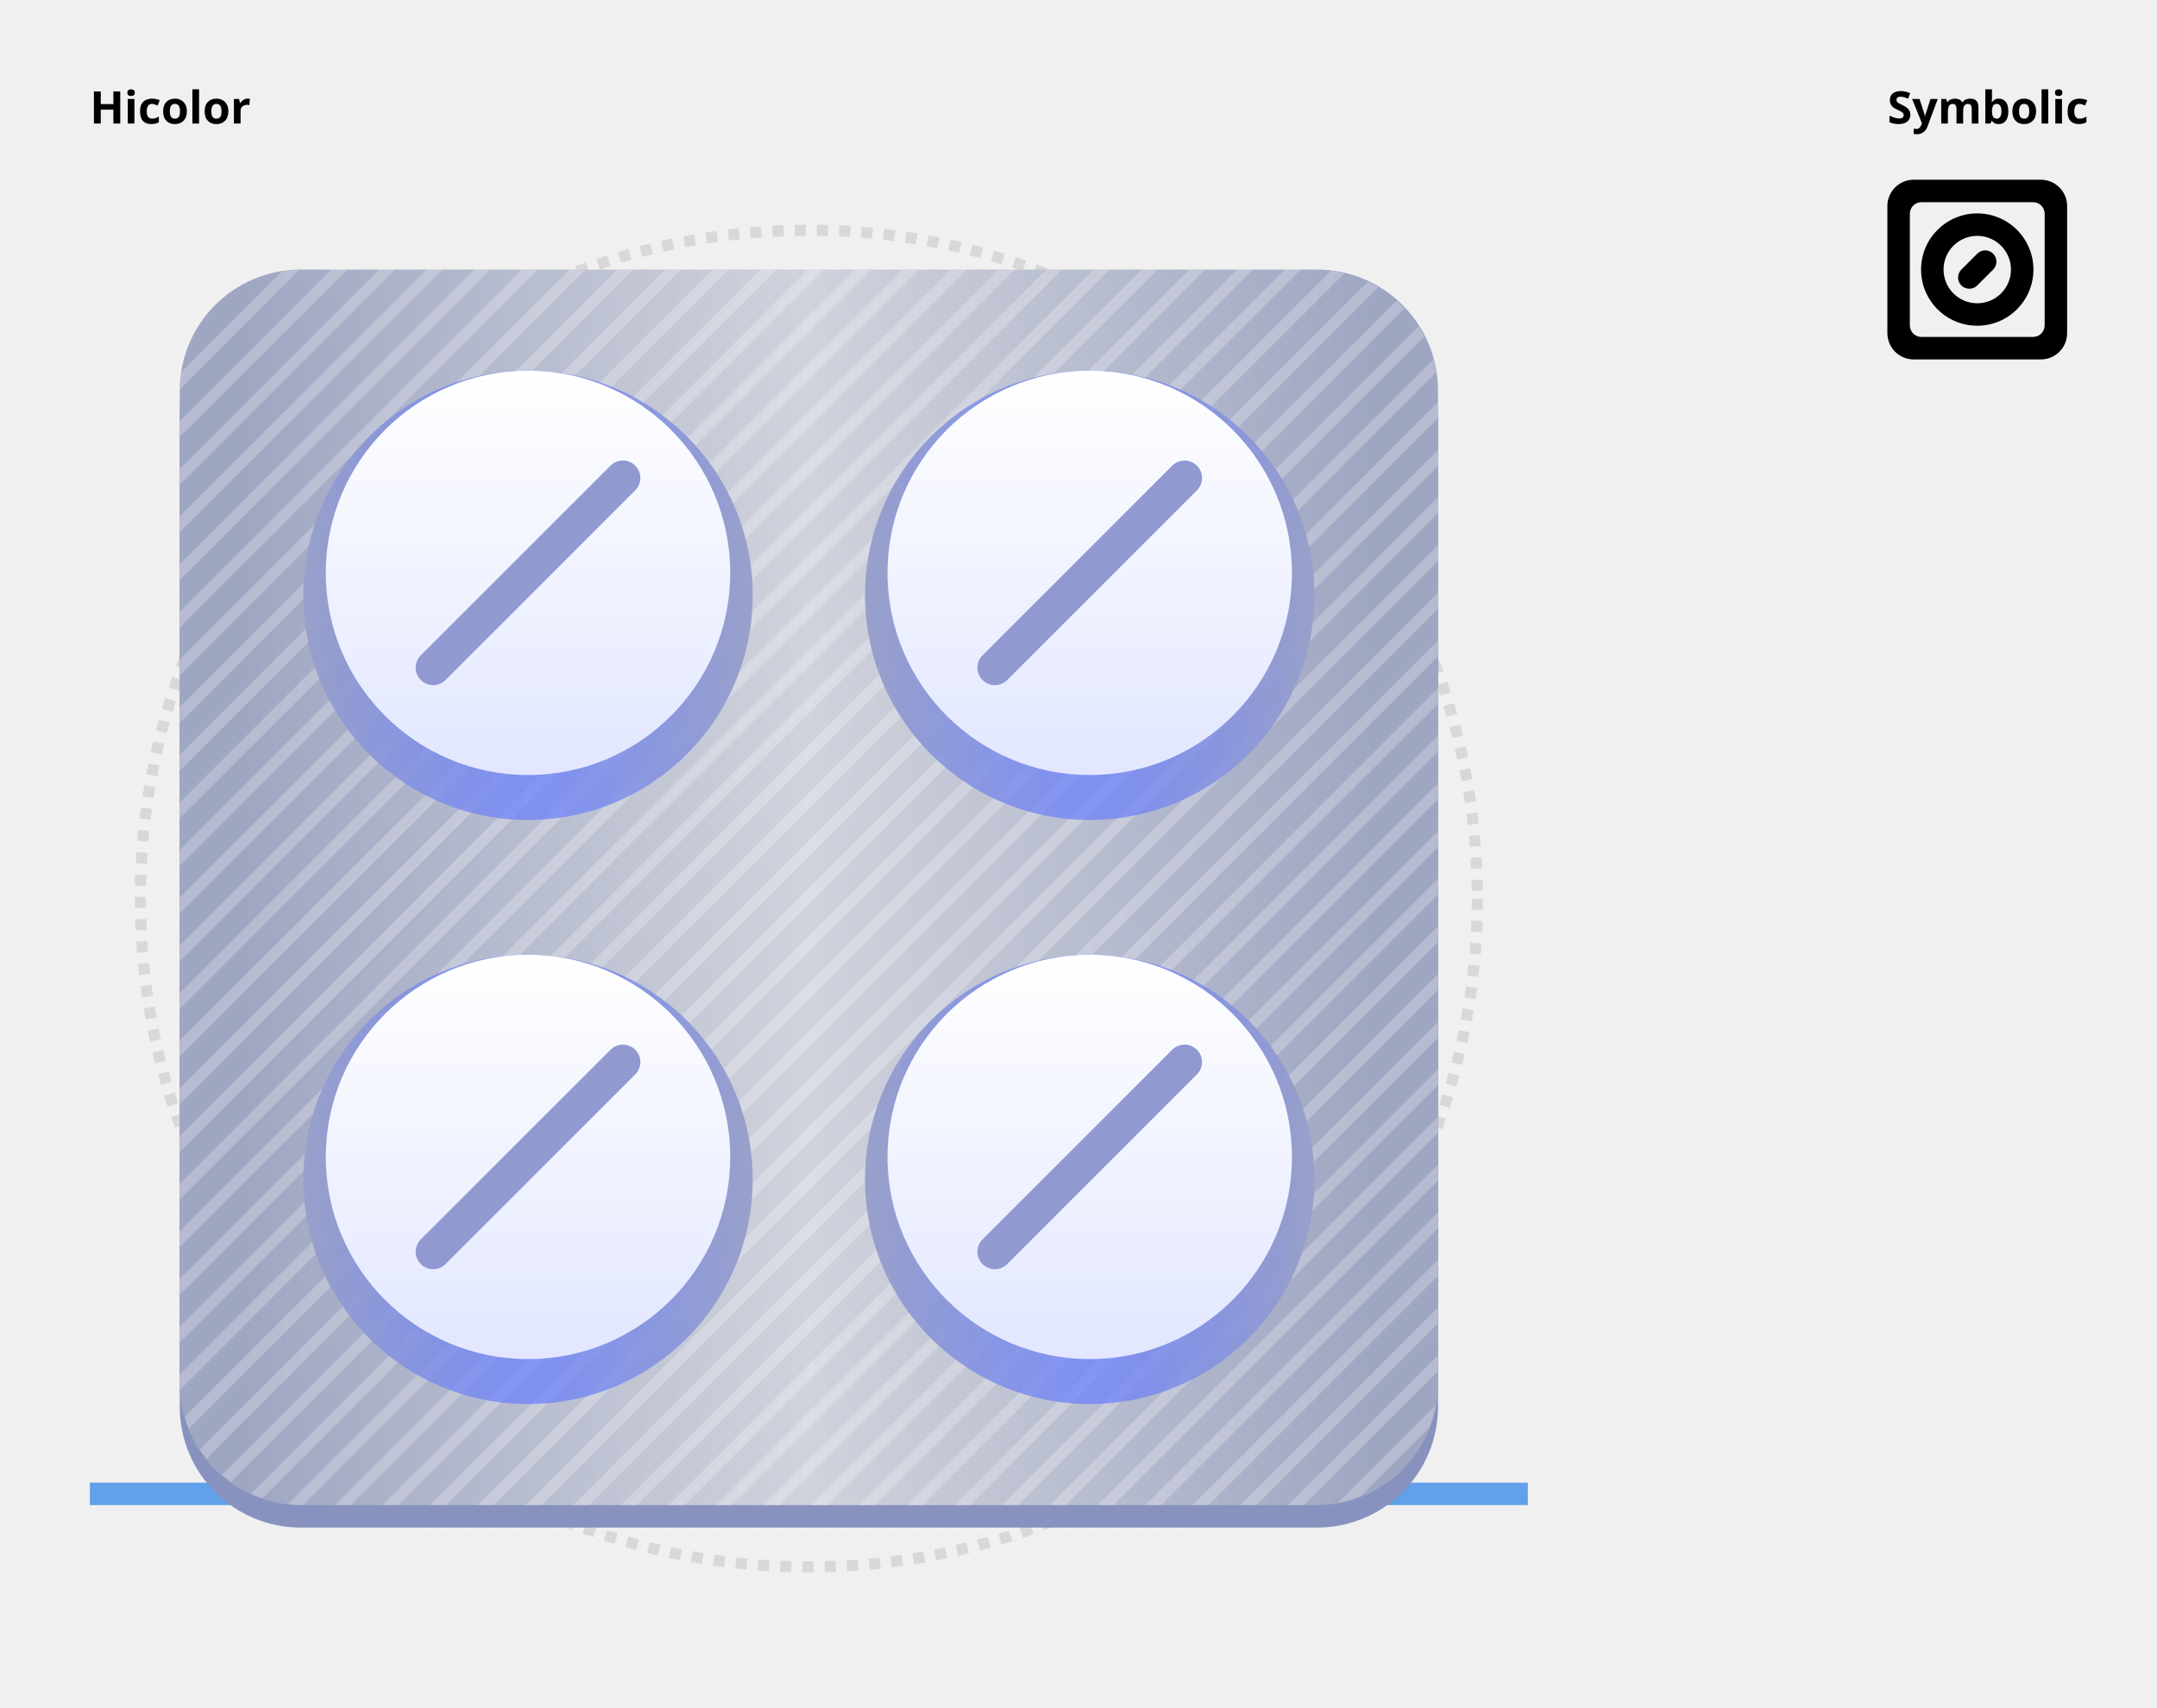
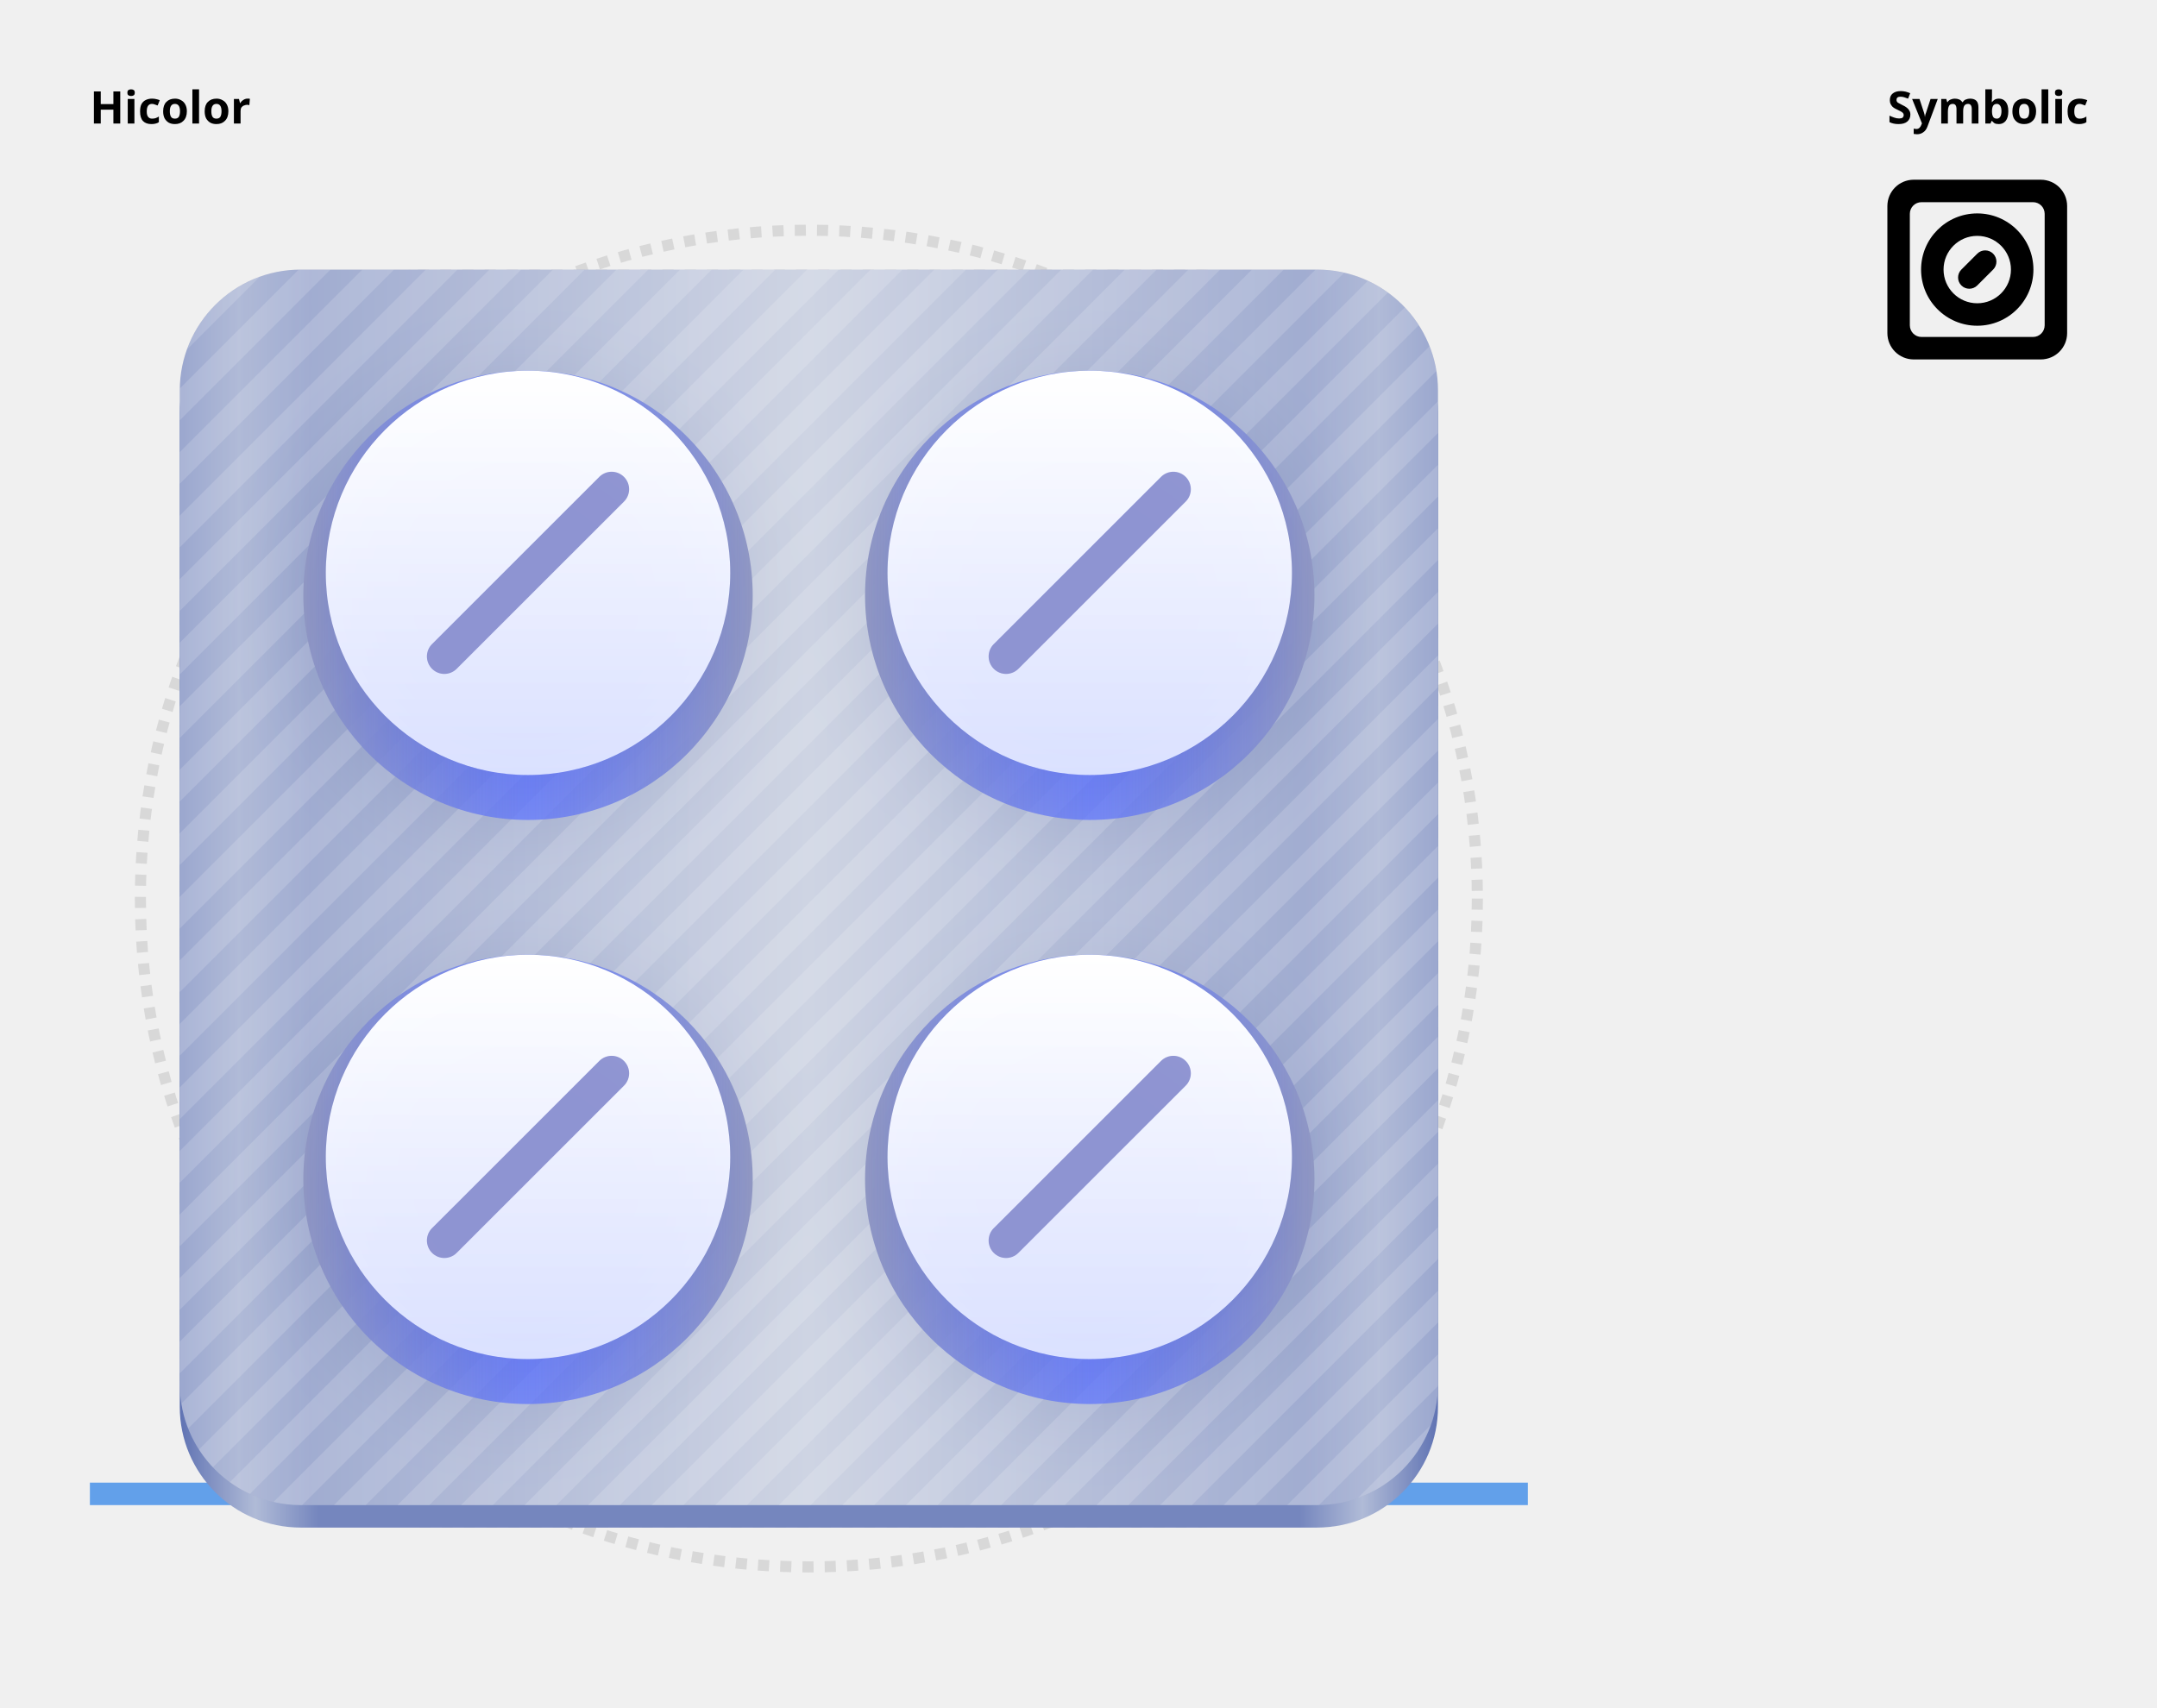
<svg xmlns="http://www.w3.org/2000/svg" xmlns:xlink="http://www.w3.org/1999/xlink" width="192" height="152" id="svg11300" version="1.0" style="display:inline;enable-background:new" viewBox="0 0 192 152" xml:space="preserve">
  <defs id="defs3">
-     <linearGradient id="linearGradient18">
-       <stop style="stop-color:#99a0c9;stop-opacity:1;" offset="0" id="stop16" />
-       <stop style="stop-color:#667dff;stop-opacity:0.7;" offset="0.5" id="stop17" />
-       <stop style="stop-color:#99a0c9;stop-opacity:1;" offset="1" id="stop18" />
-     </linearGradient>
-     <linearGradient id="linearGradient15">
-       <stop style="stop-color:#ffffff;stop-opacity:1;" offset="0" id="stop14" />
-       <stop style="stop-color:#e2e7ff;stop-opacity:1;" offset="1" id="stop15" />
-     </linearGradient>
-     <linearGradient id="linearGradient6">
-       <stop style="stop-color:#9fa6c2;stop-opacity:1;" offset="0.05" id="stop6" />
-       <stop style="stop-color:#d0d3dc;stop-opacity:1;" offset="0.5" id="stop8" />
-       <stop style="stop-color:#9fa6c2;stop-opacity:1;" offset="0.95" id="stop7" />
-     </linearGradient>
    <linearGradient y2="236" x2="96" y1="236" x1="32" gradientTransform="translate(604.8168,170.5864)" gradientUnits="userSpaceOnUse" id="linearGradient1099" xlink:href="#linearGradient1036" />
    <linearGradient id="linearGradient1036">
      <stop id="stop1032" offset="0" style="stop-color:#d5d3cf;stop-opacity:1;" />
      <stop id="stop1034" offset="1" style="stop-color:#f6f5f4;stop-opacity:1" />
    </linearGradient>
    <radialGradient r="32" fy="-76" fx="-244" cy="-76" cx="-244" gradientTransform="matrix(0.8833333,0,0,0.8833333,-460.3502,463.1197)" gradientUnits="userSpaceOnUse" id="radialGradient1103" xlink:href="#linearGradient1069" />
    <linearGradient id="linearGradient1069">
      <stop id="stop1065" offset="0" style="stop-color:#d5d3cf;stop-opacity:1" />
      <stop id="stop1067-1" offset="1" style="stop-color:#949390;stop-opacity:1" />
    </linearGradient>
    <linearGradient gradientUnits="userSpaceOnUse" y2="232" x2="64" y1="262.5" x1="64" id="linearGradient1027" xlink:href="#linearGradient1025" gradientTransform="translate(-470.5864,432.8168)" />
    <linearGradient id="linearGradient1025">
      <stop id="stop1021" offset="0" style="stop-color:#9a9996;stop-opacity:1" />
      <stop id="stop1023" offset="1" style="stop-color:#77767b;stop-opacity:1" />
    </linearGradient>
    <clipPath clipPathUnits="userSpaceOnUse" id="clipPath1609-7">
      <path id="path1611-5" d="m 252,116 28,-28 v -8 h -36 v 36 z" style="fill:#e74747;stroke:none;stroke-width:0.25px;stroke-linecap:butt;stroke-linejoin:miter;stroke-opacity:1" />
    </clipPath>
    <linearGradient id="linearGradient1697">
      <stop id="stop1685" offset="0" style="stop-color:#deddda;stop-opacity:1" />
      <stop style="stop-color:#eeeeec;stop-opacity:1" offset="0.045" id="stop1687" />
      <stop id="stop1689" offset="0.091" style="stop-color:#deddda;stop-opacity:1" />
      <stop style="stop-color:#deddda;stop-opacity:1" offset="0.909" id="stop1691" />
      <stop id="stop1693" offset="0.955" style="stop-color:#eeeeec;stop-opacity:1" />
      <stop id="stop1695" offset="1" style="stop-color:#c0bfbc;stop-opacity:1" />
    </linearGradient>
    <clipPath clipPathUnits="userSpaceOnUse" id="clipPath1289">
      <path style="display:inline;opacity:1;vector-effect:none;fill:none;fill-opacity:1;stroke:#000000;stroke-width:4;stroke-linecap:round;stroke-linejoin:round;stroke-miterlimit:4;stroke-dasharray:none;stroke-dashoffset:0;stroke-opacity:1;marker:none;marker-start:none;marker-mid:none;marker-end:none;paint-order:normal;enable-background:new" d="m 64,-148 h 64 l 64,-64 64,64 h 192 c 17.728,0 32,14.272 32,32 v 288 c 0,17.728 -14.272,32 -32,32 H 256 l -64,-64 -64,64 H 64 C 46.272,204 32,189.728 32,172 v -288 c 0,-17.728 14.409,-34.199 32,-32 z" id="path1291" />
    </clipPath>
    <linearGradient id="paint3_linear-2-6-5" x2="1" gradientUnits="userSpaceOnUse" gradientTransform="matrix(0,6,-12,0,-64,209.9969)">
      <stop stop-color="#C01C27" id="stop91-0-7-4" />
      <stop offset="1" stop-color="#E01B24" id="stop93-2-5-7" />
    </linearGradient>
    <clipPath clipPathUnits="userSpaceOnUse" id="clipPath1609">
      <path id="path1611" d="m 252,116 28,-28 v -8 h -36 v 36 z" style="fill:#e74747;stroke:none;stroke-width:0.25px;stroke-linecap:butt;stroke-linejoin:miter;stroke-opacity:1" />
    </clipPath>
-     <linearGradient xlink:href="#linearGradient6" id="linearGradient7" x1="15.817" y1="236.336" x2="111.817" y2="236.336" gradientUnits="userSpaceOnUse" gradientTransform="matrix(1.166666,0,0,1.145833,-10.45306,-35.80106)" />
-     <linearGradient xlink:href="#linearGradient18" id="linearGradient13" x1="19" y1="209.25" x2="59.5" y2="209.25" gradientUnits="userSpaceOnUse" gradientTransform="matrix(0.9876543,0,0,0.9876543,0.2345679,2.333333)" />
-     <linearGradient xlink:href="#linearGradient18" id="linearGradient1" gradientUnits="userSpaceOnUse" gradientTransform="matrix(0.9876543,0,0,0.9876543,50.23457,2.333333)" x1="19" y1="209.25" x2="59.5" y2="209.25" />
-     <linearGradient xlink:href="#linearGradient18" id="linearGradient8" gradientUnits="userSpaceOnUse" gradientTransform="matrix(0.9876543,0,0,0.9876543,50.23457,54.33333)" x1="19" y1="209.25" x2="59.5" y2="209.25" />
-     <linearGradient xlink:href="#linearGradient18" id="linearGradient9" gradientUnits="userSpaceOnUse" gradientTransform="matrix(0.9876543,0,0,0.9876543,0.2345679,54.33333)" x1="19" y1="209.25" x2="59.5" y2="209.25" />
-     <linearGradient xlink:href="#linearGradient15" id="linearGradient3" x1="89" y1="241" x2="89" y2="277" gradientUnits="userSpaceOnUse" />
-     <linearGradient xlink:href="#linearGradient15" id="linearGradient11" x1="39" y1="241" x2="39" y2="277" gradientUnits="userSpaceOnUse" />
-     <linearGradient xlink:href="#linearGradient15" id="linearGradient12" gradientUnits="userSpaceOnUse" x1="39" y1="241" x2="39" y2="277" gradientTransform="translate(0,-52)" />
-     <linearGradient xlink:href="#linearGradient15" id="linearGradient14" gradientUnits="userSpaceOnUse" gradientTransform="translate(50,-52)" x1="39" y1="241" x2="39" y2="277" />
+     <linearGradient id="d" x1="15.817" x2="111.817" y1="236.336" y2="236.336" gradientTransform="matrix(1.16667,0,0,1.14583,-170.453,-207.801)" gradientUnits="userSpaceOnUse">
+       <stop offset=".05" stop-color="#9fa6c2" id="stop1" />
+       <stop offset=".5" stop-color="#d0d3dc" id="stop2" />
+       <stop offset=".95" stop-color="#9fa6c2" id="stop3" />
+     </linearGradient>
+     <linearGradient xlink:href="#b" id="h-7" x1="19" x2="59" y1="37" y2="37" />
+     <linearGradient id="b" gradientUnits="userSpaceOnUse">
+       <stop offset="0" stop-color="#99a0c9" id="stop4" />
+       <stop offset=".5" stop-color="#667dff" stop-opacity=".698" id="stop5" />
+       <stop offset="1" stop-color="#99a0c9" id="stop6" />
+     </linearGradient>
+     <linearGradient xlink:href="#b" id="j-6" x1="69" x2="109" y1="37" y2="37" />
+     <linearGradient xlink:href="#b" id="k-2" x1="19" x2="59" y1="89" y2="89" />
+     <linearGradient xlink:href="#c" id="l-7" x1="39" x2="39" y1="69" y2="105" />
+     <linearGradient id="c" gradientUnits="userSpaceOnUse">
+       <stop offset="0" stop-color="#fff" id="stop14" />
+       <stop offset="1" stop-color="#e2e7ff" id="stop18" />
+     </linearGradient>
+     <linearGradient xlink:href="#c" id="m-0" x1="39" x2="39" y1="17" y2="53" />
+     <linearGradient xlink:href="#c" id="n-9" x1="89" x2="89" y1="17" y2="53" />
+     <linearGradient xlink:href="#b" id="o-3" x1="69" x2="109" y1="89" y2="89" />
+     <linearGradient xlink:href="#c" id="p-6" x1="89" x2="89" y1="69" y2="105" />
+     <linearGradient id="linearGradient37" x1="8" x2="120" y1="65" y2="65" gradientTransform="translate(49,-4)" gradientUnits="userSpaceOnUse">
+       <stop id="stop32" stop-color="#6073b3" offset="0" />
+       <stop id="stop33" stop-color="#b0bbd7" offset=".06" />
+       <stop id="stop34" stop-color="#7586be" offset=".11" />
+       <stop id="stop35" stop-color="#7586be" offset=".89" />
+       <stop id="stop36" stop-color="#b0bbd7" offset=".94" />
+       <stop id="stop37" stop-color="#6073b3" offset="1" />
+     </linearGradient>
+     <linearGradient id="linearGradient22" x1="15.817" x2="111.82" y1="236.34" y2="236.34" gradientTransform="matrix(1.1667,0,0,1.1458,38.547,-211.8)" gradientUnits="userSpaceOnUse">
+       <stop id="stop1-0" stop-color="#9fa6c2" offset=".05" />
+       <stop id="stop2-6" stop-color="#d0d3dc" offset=".5" />
+       <stop id="stop3-7" stop-color="#9fa6c2" offset=".95" />
+     </linearGradient>
+     <linearGradient id="linearGradient30" x1="8" x2="120" y1="65" y2="65" gradientTransform="translate(49,-6)" gradientUnits="userSpaceOnUse">
+       <stop id="stop7-3" stop-color="#7583b2" offset="0" />
+       <stop id="stop8-6" stop-color="#acb8d6" offset=".047" />
+       <stop id="stop12" stop-color="#7583b2" offset=".103" />
+       <stop id="stop15" stop-color="#7583b2" offset=".895" />
+       <stop id="stop16" stop-color="#acb8d6" offset=".953" />
+       <stop id="stop17" stop-color="#7583b2" offset="1" />
+     </linearGradient>
+     <filter id="filter36" x="-0.109" y="-0.107" width="1.218" height="1.214" color-interpolation-filters="sRGB">
+       <feGaussianBlur id="feGaussianBlur36" stdDeviation="4.095" />
+     </filter>
  </defs>
  <g id="layer1" style="display:inline" transform="translate(8,-156)">
    <g id="layer4" style="display:inline">
      <rect y="172" x="9.2651362e-08" height="128" width="128" id="hicolor" style="display:inline;overflow:visible;visibility:visible;fill:#f0f0f0;fill-opacity:0;fill-rule:nonzero;stroke:none;stroke-width:0.5;marker:none;enable-background:accumulate" />
      <rect style="display:inline;overflow:visible;visibility:visible;fill:#f0f0f0;fill-opacity:0;fill-rule:nonzero;stroke:none;stroke-width:0.5;marker:none;enable-background:accumulate" id="symbolic" width="16" height="16" x="160" y="172" />
    </g>
    <g id="layer2" style="display:inline">
      <g style="display:inline;fill:#000000;enable-background:new" transform="matrix(7.991171,0,0,8.003641,-167.7909,-4846.078)" id="g12027" />
      <rect style="display:inline;overflow:visible;visibility:visible;fill:#f0f0f0;fill-opacity:1;fill-rule:nonzero;stroke:none;stroke-width:0.5;marker:none;enable-background:accumulate" id="128" width="128" height="128" x="9.2651362e-08" y="172" />
      <g id="g883" style="fill:none;fill-opacity:0.251;stroke:#a579b3;stroke-opacity:1" transform="translate(-24,24)" />
      <g id="g900" style="fill:none;fill-opacity:0.251;stroke:#a579b3;stroke-opacity:1" transform="translate(-24,24)" />
      <rect y="172" x="160" height="16" width="16" id="16" style="display:inline;overflow:visible;visibility:visible;fill:#f0f0f0;fill-opacity:1;fill-rule:nonzero;stroke:none;stroke-width:0.5;marker:none;enable-background:accumulate" />
      <text xml:space="preserve" style="font-style:normal;font-variant:normal;font-weight:bold;font-stretch:normal;font-size:4px;line-height:125%;font-family:Cantarell;-inkscape-font-specification:'Cantarell, Bold';text-align:start;writing-mode:lr-tb;text-anchor:start;display:inline;fill:#000000;fill-opacity:1;stroke:none;stroke-width:0.333;enable-background:new" x="0" y="167" id="text863">
        <tspan style="font-size:4px;stroke-width:0.333" id="tspan861" x="0" y="167">Hicolor</tspan>
      </text>
      <text id="text867" y="167" x="160" style="font-style:normal;font-variant:normal;font-weight:bold;font-stretch:normal;font-size:4px;line-height:125%;font-family:Cantarell;-inkscape-font-specification:'Cantarell, Bold';text-align:start;writing-mode:lr-tb;text-anchor:start;display:inline;fill:#000000;fill-opacity:1;stroke:none;stroke-width:0.333;enable-background:new" xml:space="preserve">
        <tspan y="167" x="160" id="tspan865" style="font-size:4px;stroke-width:0.333">Symbolic</tspan>
      </text>
    </g>
    <g id="layer3" style="display:inline">
      <circle cx="64" cy="236" r="59.504" id="circle2892" style="display:inline;opacity:0.1;vector-effect:none;fill:none;fill-opacity:1;stroke:#000000;stroke-width:0.99;stroke-linecap:butt;stroke-linejoin:miter;stroke-miterlimit:4;stroke-dasharray:0.99, 0.99;stroke-dashoffset:0;stroke-opacity:1;marker:none;marker-start:none;marker-mid:none;marker-end:none;paint-order:normal;enable-background:new" />
      <rect ry="7.929" rx="8.701" y="180.495" x="20.495" height="111.01" width="87.01" id="rect2894" style="display:inline;opacity:0.1;vector-effect:none;fill:none;fill-opacity:1;stroke:#000000;stroke-width:0.99;stroke-linecap:butt;stroke-linejoin:miter;stroke-miterlimit:4;stroke-dasharray:0.99, 0.99;stroke-dashoffset:0;stroke-opacity:1;marker:none;marker-start:none;marker-mid:none;marker-end:none;paint-order:normal;enable-background:new" />
      <rect ry="7.924" rx="7.924" y="184.495" x="12.495" height="103.01" width="103.01" id="rect2896" style="display:inline;opacity:0.1;vector-effect:none;fill:none;fill-opacity:1;stroke:#000000;stroke-width:0.99;stroke-linecap:butt;stroke-linejoin:miter;stroke-miterlimit:4;stroke-dasharray:0.99, 0.99;stroke-dashoffset:0;stroke-opacity:1;marker:none;marker-start:none;marker-mid:none;marker-end:none;paint-order:normal;enable-background:new" />
      <rect ry="8.701" rx="7.929" y="200.495" x="8.495" height="87.01" width="111.01" id="rect2898" style="display:inline;opacity:0.1;vector-effect:none;fill:none;fill-opacity:1;stroke:#000000;stroke-width:0.99;stroke-linecap:butt;stroke-linejoin:miter;stroke-miterlimit:4;stroke-dasharray:0.99, 0.99;stroke-dashoffset:0;stroke-opacity:1;marker:none;marker-start:none;marker-mid:none;marker-end:none;paint-order:normal;enable-background:new" />
      <path id="path2900" d="M 2.6203015e-5,289 H 128" style="display:inline;fill:none;stroke:#62a0ea;stroke-width:2;stroke-linecap:butt;stroke-linejoin:miter;stroke-miterlimit:4;stroke-dasharray:none;stroke-opacity:1;enable-background:new" />
    </g>
    <g id="layer9" style="display:inline">
-       <rect style="display:inline;fill:#8892be;fill-opacity:1;fill-rule:evenodd;stroke-width:0.003;stroke-linecap:square;enable-background:new" id="rect1-6" width="112" height="110" x="8" y="182" ry="10.769" />
-       <rect style="fill:url(#linearGradient7);fill-opacity:1;fill-rule:evenodd;stroke-width:0.003;stroke-linecap:square" id="rect1" width="112" height="110" x="8" y="180" ry="10.769" />
-       <path id="rect1-3-0" style="display:inline;opacity:0.24;mix-blend-mode:normal;fill:#ffffff;fill-opacity:1;fill-rule:nonzero;stroke-width:0.003;stroke-linecap:square;stroke-dasharray:none;enable-background:new" d="M 21.496,180 8,193.496 v 1.414 L 22.91,180 Z m 4.244,0 L 8,197.738 v 1.414 L 27.154,180 Z m 4.242,0 L 8,201.98 v 1.414 L 31.396,180 Z m 4.242,0 L 8,206.225 v 1.414 L 35.639,180 Z m 4.242,0 L 8,210.467 v 1.414 L 39.881,180 Z m 4.242,0 L 8,214.709 v 1.414 L 44.123,180 Z m 4.242,0 L 8,218.951 v 1.414 L 48.365,180 Z m 4.242,0 L 8,223.195 v 1.414 L 52.607,180 Z m 4.242,0 L 8,227.438 v 1.414 L 56.85,180 Z m 4.244,0 L 8,231.68 v 1.414 L 61.094,180 Z m 4.244,0 L 8,235.922 v 1.414 L 65.338,180 Z m 4.242,0 L 8,240.164 v 1.416 L 69.58,180 Z m 4.242,0 L 8,244.408 v 1.414 L 73.822,180 Z m 4.242,0 L 8,248.65 v 1.414 L 78.064,180 Z m 4.242,0 L 8,252.893 v 1.414 L 82.307,180 Z m 4.242,0 L 8,257.135 v 1.416 L 86.549,180 Z m 4.242,0 L 8,261.379 v 1.414 L 90.791,180 Z m 4.242,0 L 8,265.621 v 1.414 L 95.035,180 Z M 97.865,180 8,269.863 v 1.414 L 99.279,180 Z m 4.242,0 L 8,274.105 v 1.414 L 103.521,180 Z m 4.242,0 L 8,278.35 v 0.686 c 0,0.234 0.021,0.463 0.035,0.693 L 107.764,180 Z m -87.699,0.016 c -0.534,0.015 -1.058,0.068 -1.57,0.156 l -8.908,8.908 c -0.088,0.512 -0.141,1.036 -0.156,1.57 z M 110.486,180.105 8.451,282.141 c 0.105,0.358 0.226,0.707 0.365,1.049 L 111.674,180.332 c -0.388,-0.095 -0.784,-0.173 -1.188,-0.227 z m 3.273,0.969 -103.971,103.971 c 0.185,0.283 0.384,0.556 0.594,0.82 L 114.68,181.568 c -0.298,-0.179 -0.604,-0.344 -0.92,-0.494 z m 2.551,1.691 -104.541,104.541 c 0.253,0.22 0.516,0.429 0.789,0.625 L 117.029,183.461 c -0.228,-0.243 -0.469,-0.474 -0.719,-0.695 z m -104.943,0.293 c -0.105,0.101 -0.208,0.204 -0.309,0.309 z M 118.268,185.051 14.346,288.975 c 0.327,0.152 0.662,0.289 1.006,0.408 L 118.785,185.947 c -0.158,-0.308 -0.332,-0.606 -0.518,-0.896 z m 1.312,2.93 -101.932,101.934 c 0.433,0.051 0.87,0.086 1.316,0.086 h 0.012 L 119.836,189.139 c -0.066,-0.393 -0.15,-0.78 -0.256,-1.158 z M 120,191.805 21.805,290 H 23.219 L 120,193.219 Z m 0,4.244 L 26.047,290 h 1.414 L 120,197.463 Z m 0,4.242 L 30.289,290 h 1.414 L 120,201.705 Z m 0,4.242 L 34.533,290 h 1.414 L 120,205.947 Z m 0,4.242 L 38.775,290 h 1.414 L 120,210.189 Z m 0,4.242 L 43.018,290 h 1.414 L 120,214.432 Z m 0,4.242 L 47.26,290 h 1.414 L 120,218.674 Z m 0,4.242 L 51.504,290 h 1.414 L 120,222.916 Z m 0,4.242 L 55.746,290 h 1.414 L 120,227.158 Z m 0,4.244 L 59.988,290 h 1.414 L 120,231.404 Z m 0,4.244 L 64.23,290 h 1.414 L 120,235.646 Z m 0,4.242 L 68.473,290 h 1.416 L 120,239.889 Z m 0,4.242 L 72.717,290 h 1.414 L 120,244.131 Z m 0,4.242 L 76.959,290 h 1.414 L 120,248.373 Z m 0,4.242 L 81.201,290 h 1.414 L 120,252.615 Z m 0,4.242 L 85.443,290 h 1.416 L 120,256.857 Z m 0,4.242 L 89.688,290 h 1.414 L 120,261.1 Z m 0,4.244 L 93.93,290 H 95.344 L 120,265.344 Z m 0,4.244 L 98.172,290 h 1.414 L 120,269.588 Z m 0,4.242 L 102.414,290 h 1.414 L 120,273.83 Z m 0,4.242 L 106.658,290 h 1.414 L 120,278.072 Z m -0.199,4.441 -8.701,8.701 c 0.692,-0.131 1.358,-0.329 1.996,-0.582 l 6.123,-6.123 c 0.254,-0.638 0.451,-1.305 0.582,-1.996 z" />
-       <circle style="display:inline;fill:url(#linearGradient13);fill-opacity:1;fill-rule:evenodd;stroke-width:0.003;stroke-linecap:square;enable-background:new" id="path2-3-5" cx="39" cy="209" r="20" />
-       <circle style="display:inline;fill:url(#linearGradient1);fill-opacity:1;fill-rule:evenodd;stroke-width:0.003;stroke-linecap:square;enable-background:new" id="path2-3-5-5" cx="89" cy="209" r="20" />
-       <circle style="display:inline;fill:url(#linearGradient9);fill-opacity:1;fill-rule:evenodd;stroke-width:0.003;stroke-linecap:square;enable-background:new" id="circle2" cx="39" cy="261" r="20" />
-       <circle style="display:inline;fill:url(#linearGradient11);fill-opacity:1;fill-rule:evenodd;stroke-width:0.003;stroke-linecap:square;enable-background:new" id="circle3" cx="39" cy="259" r="18" />
-       <circle style="display:inline;fill:url(#linearGradient12);fill-opacity:1;fill-rule:evenodd;stroke-width:0.003;stroke-linecap:square;enable-background:new" id="circle3-7" cx="39" cy="207" r="18" />
-       <circle style="display:inline;fill:url(#linearGradient14);fill-opacity:1;fill-rule:evenodd;stroke-width:0.003;stroke-linecap:square;enable-background:new" id="circle3-7-5" cx="89" cy="207" r="18" />
-       <circle style="display:inline;fill:url(#linearGradient8);fill-opacity:1;fill-rule:evenodd;stroke-width:0.003;stroke-linecap:square;enable-background:new" id="circle4" cx="89" cy="261" r="20" />
-       <circle style="display:inline;fill:url(#linearGradient3);fill-opacity:1;fill-rule:evenodd;stroke-width:0.003;stroke-linecap:square;enable-background:new" id="circle5" cx="89" cy="259" r="18" />
-       <rect style="display:inline;fill:#9199d1;fill-opacity:1;fill-rule:evenodd;stroke-width:0.014;stroke-linecap:square;stroke-dasharray:none;enable-background:new" id="rect39-9-0-5-3" width="26.992" height="3.11" x="-133.704" y="244.518" ry="1.555" transform="rotate(-45)" />
-       <rect style="display:inline;fill:#9199d1;fill-opacity:1;fill-rule:evenodd;stroke-width:0.014;stroke-linecap:square;stroke-dasharray:none;enable-background:new" id="rect39-9-0-5-3-7" width="26.992" height="3.11" x="-96.935" y="207.749" ry="1.555" transform="rotate(-45)" />
-       <rect style="display:inline;fill:#9199d1;fill-opacity:1;fill-rule:evenodd;stroke-width:0.014;stroke-linecap:square;stroke-dasharray:none;enable-background:new" id="rect39-9-0-5-3-5" width="26.992" height="3.11" x="-132.29" y="172.393" ry="1.555" transform="rotate(-45)" />
-       <rect style="display:inline;fill:#9199d1;fill-opacity:1;fill-rule:evenodd;stroke-width:0.014;stroke-linecap:square;stroke-dasharray:none;enable-background:new" id="rect39-9-0-5-3-3" width="26.992" height="3.11" x="-169.06" y="209.163" ry="1.555" transform="rotate(-45)" />
      <path id="rect43-3-3" style="display:inline;fill:#000000;fill-opacity:1;fill-rule:evenodd;stroke-width:0.016;stroke-linecap:square;enable-background:new" d="M 162.35,172 C 161.048,172 160,173.048 160,174.35 v 11.301 c 0,1.302 1.048,2.35 2.35,2.35 h 11.301 c 1.302,0 2.35,-1.048 2.35,-2.35 v -11.301 c 0,-1.302 -1.048,-2.35 -2.35,-2.35 z m 0.688,2 h 9.926 c 0.575,0 1.037,0.462 1.037,1.037 v 9.924 C 174,185.536 173.538,186 172.963,186 H 163.037 C 162.462,186 162,185.536 162,184.961 v -9.924 C 162,174.462 162.462,174 163.037,174 Z" />
      <rect style="opacity:1;fill:#000000;fill-opacity:1;stroke:none;stroke-width:4.749;stroke-linecap:square;stroke-dasharray:none;stroke-opacity:1" id="rect2" width="2" height="4" x="245.073" y="6.485" ry="1" transform="rotate(45)" />
      <path id="path5" style="opacity:1;fill:#000000;fill-opacity:1;stroke:none;stroke-width:1.941;stroke-linecap:square;stroke-dasharray:none;stroke-opacity:1" d="M 168 175 A 5 5 0 0 0 163 180 A 5 5 0 0 0 168 185 A 5 5 0 0 0 173 180 A 5 5 0 0 0 168 175 z M 168 177 A 3 3 0 0 1 171 180 A 3 3 0 0 1 168 183 A 3 3 0 0 1 165 180 A 3 3 0 0 1 168 177 z " />
+       <g id="g15" transform="translate(-49,176.0009)">
+         <path id="path8-0" d="m 67.77,6 h 90.46 C 164.18,6 169,10.82 169,16.77 v 88.46 c 0,5.95 -4.82,10.77 -10.77,10.77 H 67.77 C 61.82,116 57,111.18 57,105.23 V 16.77 C 57,10.82 61.82,6 67.77,6" enable-background="new" fill="url(#linearGradient37)" fill-rule="evenodd" style="fill:url(#linearGradient37)" />
+         <path id="path9-5" d="m 67.77,4 h 90.46 C 164.18,4 169,8.82 169,14.77 v 88.46 c 0,5.95 -4.82,10.77 -10.77,10.77 H 67.77 C 61.82,114 57,109.18 57,103.23 V 14.77 C 57,8.82 61.82,4 67.77,4" enable-background="new" fill="url(#linearGradient22)" fill-rule="evenodd" style="fill:url(#linearGradient22)" />
+         <path id="path8-1" d="m 67.77,4 h 90.46 C 164.18,4 169,8.82 169,14.77 v 88.46 c 0,5.95 -4.82,10.77 -10.77,10.77 H 67.77 C 61.82,114 57,109.18 57,103.23 V 14.77 C 57,8.82 61.82,4 67.77,4" enable-background="new" fill="url(#linearGradient30)" fill-rule="evenodd" opacity="0.512" style="mix-blend-mode:overlay;fill:url(#linearGradient30)" />
+         <path id="path9-6" d="m 67.77,4 c -0.064,0 -0.126,0.009 -0.189,0.01 l -10.57,10.57 c -10e-4,0.064 -0.01,0.125 -0.01,0.189 v 2.65 l 13.418,-13.42 z m 5.477,0 -16.246,16.248 v 2.828 l 19.074,-19.076 z m 5.656,0 -21.902,21.904 v 2.828 l 24.73,-24.732 z M 84.563,4 57.001,31.561 v 2.828 L 87.392,4 Z m 5.656,0 -33.219,33.217 v 2.828 l 36.047,-36.045 z m 5.656,0 -38.875,38.873 v 2.83 l 41.703,-41.703 z m 5.656,0 -44.531,44.531 v 2.828 l 47.359,-47.359 z m 5.656,0 -50.187,50.189 v 2.828 l 53.016,-53.018 z m 5.656,0 -55.844,55.846 v 2.828 l 58.672,-58.674 z m 5.656,0 -61.5,61.502 v 2.828 l 64.332,-64.33 z m 5.66,0 -67.16,67.158 v 2.828 l 69.988,-69.986 z m 5.656,0 -72.816,72.814 v 2.828 l 75.645,-75.643 z m 5.656,0 -78.473,78.473 v 2.828 l 81.301,-81.301 z m 5.656,0 -84.129,84.129 v 2.83 l 86.957,-86.959 z m 5.656,0 -89.785,89.787 v 2.828 l 92.613,-92.615 z m 5.656,0 -95.441,95.443 v 2.828 l 98.27,-98.271 z m 5.66,0 -100.95,100.95 c 0.124,0.771 0.325,1.516 0.604,2.223 l 102.89,-102.89 c -0.778,-0.179 -1.586,-0.281 -2.418,-0.281 z m -93.99,0.65 c -3.002,1.085 -5.378,3.46 -6.463,6.463 z m 98.641,0.355 -104.04,104.04 c 0.365,0.567 0.782,1.096 1.244,1.584 l 104.58,-104.58 c -0.557,-0.403 -1.153,-0.753 -1.783,-1.045 z m 3.291,2.365 -104.58,104.58 c 0.557,0.404 1.153,0.755 1.783,1.047 l 104.04,-104.04 c -0.365,-0.568 -0.782,-1.096 -1.244,-1.584 z m 2.201,3.455 -102.89,102.89 c 0.778,0.179 1.586,0.281 2.418,0.281 h 0.129 l 100.95,-100.95 c -0.124,-0.771 -0.327,-1.516 -0.605,-2.223 z m 0.756,4.9 -98.271,98.273 h 2.828 l 95.443,-95.445 z m 0,5.656 -92.615,92.617 h 2.828 l 89.787,-89.789 z m 0,5.656 -86.959,86.961 h 2.828 l 84.131,-84.129 z m 0,5.66 -81.303,81.301 h 2.828 l 78.475,-78.473 z m 0,5.656 -75.646,75.645 h 2.828 l 72.818,-72.816 z m 0,5.656 -69.988,69.988 h 2.828 l 67.16,-67.16 z m 0,5.656 -64.332,64.332 h 2.83 l 61.502,-61.504 z m 0,5.656 -58.674,58.676 h 2.828 l 55.846,-55.848 z m 0,5.656 -53.018,53.02 h 2.828 l 50.189,-50.189 z m 0,5.66 -47.361,47.359 h 2.828 l 44.533,-44.531 z m 0,5.656 -41.705,41.703 h 2.828 l 38.877,-38.875 z m 0,5.656 -36.049,36.047 h 2.83 l 33.219,-33.219 z m 0,5.656 -30.391,30.391 h 2.828 l 27.562,-27.562 z m 0,5.656 -24.732,24.734 h 2.828 l 21.904,-21.906 z m 0,5.656 -19.076,19.078 h 2.828 l 16.248,-16.25 z m 0,5.658 -13.42,13.42 h 2.648 c 0.064,0 0.126,-0.009 0.189,-0.01 l 10.572,-10.57 c 0.001,-0.064 0.01,-0.125 0.01,-0.189 z m -0.65,6.309 -6.463,6.461 c 3.002,-1.085 5.378,-3.459 6.463,-6.461 z" enable-background="new" fill="#fff" fill-opacity=".18" style="mix-blend-mode:normal;fill:#ffffff;fill-opacity:0.15" />
+         <g id="g19-6" transform="translate(49,-4)" enable-background="new" fill-rule="evenodd">
+           <path id="path11-2" d="M 59,37 C 59,48.047 50.047,57 39,57 27.953,57 19,48.047 19,37 19,25.953 27.953,17 39,17 c 11.047,0 20,8.953 20,20" fill="url(#h-7)" style="fill:url(#h-7)" />
+           <path id="path12-6" d="m 109,37 c 0,11.047 -8.953,20 -20,20 -11.047,0 -20,-8.953 -20,-20 0,-11.047 8.953,-20 20,-20 11.047,0 20,8.953 20,20" fill="url(#j-6)" style="fill:url(#j-6)" />
+           <path id="path13-1" d="m 59,89 c 0,11.047 -8.953,20 -20,20 -11.047,0 -20,-8.953 -20,-20 0,-11.047 8.953,-20 20,-20 11.047,0 20,8.953 20,20" fill="url(#k-2)" style="fill:url(#k-2)" />
+           <path id="path14-8" d="m 57,87 c 0,9.941 -8.059,18 -18,18 -9.941,0 -18,-8.059 -18,-18 0,-9.941 8.059,-18 18,-18 9.941,0 18,8.059 18,18" fill="url(#l-7)" style="fill:url(#l-7)" />
+           <path id="path15-7" d="m 57,35 c 0,9.941 -8.059,18 -18,18 -9.941,0 -18,-8.059 -18,-18 0,-9.941 8.059,-18 18,-18 9.941,0 18,8.059 18,18" fill="url(#m-0)" style="fill:url(#m-0)" />
+           <path id="path16-9" d="m 107,35 c 0,9.941 -8.059,18 -18,18 -9.941,0 -18,-8.059 -18,-18 0,-9.941 8.059,-18 18,-18 9.941,0 18,8.059 18,18" fill="url(#n-9)" style="fill:url(#n-9)" />
+           <path id="path17-2" d="m 109,89 c 0,11.047 -8.953,20 -20,20 -11.047,0 -20,-8.953 -20,-20 0,-11.047 8.953,-20 20,-20 11.047,0 20,8.953 20,20" fill="url(#o-3)" style="fill:url(#o-3)" />
+           <path id="path18-0" d="m 107,87 c 0,9.941 -8.059,18 -18,18 -9.941,0 -18,-8.059 -18,-18 0,-9.941 8.059,-18 18,-18 9.941,0 18,8.059 18,18" fill="url(#p-6)" style="fill:url(#p-6)" />
+           <path id="path39" d="M 29.457,94.342" fill="#a3a8dc" />
+           <path id="path36" d="M 80.454,41.344 95.343,26.457 c 0.61,-0.61 1.594,-0.61 2.199,0 0.61,0.605 0.61,1.59 0,2.2 l -14.889,14.885 c -0.61,0.61 -1.594,0.61 -2.199,0 -0.605,-0.609 -0.605,-1.591 0,-2.2" fill="#a3a8dc" />
+           <path id="path36-7" d="M 80.454,93.344 95.343,78.457 c 0.61,-0.61 1.594,-0.61 2.199,0 0.61,0.605 0.61,1.59 0,2.2 l -14.889,14.885 c -0.61,0.61 -1.594,0.61 -2.199,0 -0.605,-0.609 -0.605,-1.591 0,-2.2" enable-background="new" fill="#a3a8dc" />
+           <path id="path36-76" d="M 30.454,41.344 45.343,26.457 c 0.61,-0.61 1.594,-0.61 2.199,0 0.61,0.605 0.61,1.59 0,2.2 l -14.889,14.885 c -0.61,0.61 -1.594,0.61 -2.199,0 -0.605,-0.609 -0.605,-1.591 0,-2.2" enable-background="new" fill="#a3a8dc" />
+           <path id="path36-7-4" d="M 30.454,93.344 45.343,78.457 c 0.61,-0.61 1.594,-0.61 2.199,0 0.61,0.605 0.61,1.59 0,2.2 l -14.889,14.885 c -0.61,0.61 -1.594,0.61 -2.199,0 -0.605,-0.609 -0.605,-1.591 0,-2.2" enable-background="new" fill="#a3a8dc" />
+         </g>
+         <g id="g19-9" transform="translate(48.828,-3.172)" enable-background="new" fill-rule="evenodd" filter="url(#filter36)" opacity="0.35" style="mix-blend-mode:soft-light">
+           <path id="path11-1" d="M 59,37 C 59,48.047 50.047,57 39,57 27.953,57 19,48.047 19,37 19,25.953 27.953,17 39,17 c 11.047,0 20,8.953 20,20" />
+           <path id="path12-2" d="m 109,37 c 0,11.047 -8.953,20 -20,20 -11.047,0 -20,-8.953 -20,-20 0,-11.047 8.953,-20 20,-20 11.047,0 20,8.953 20,20" />
+           <path id="path13-7" d="m 59,89 c 0,11.047 -8.953,20 -20,20 -11.047,0 -20,-8.953 -20,-20 0,-11.047 8.953,-20 20,-20 11.047,0 20,8.953 20,20" />
+           <path id="path17-6" d="m 109,89 c 0,11.047 -8.953,20 -20,20 -11.047,0 -20,-8.953 -20,-20 0,-11.047 8.953,-20 20,-20 11.047,0 20,8.953 20,20" />
+         </g>
+       </g>
    </g>
  </g>
</svg>
